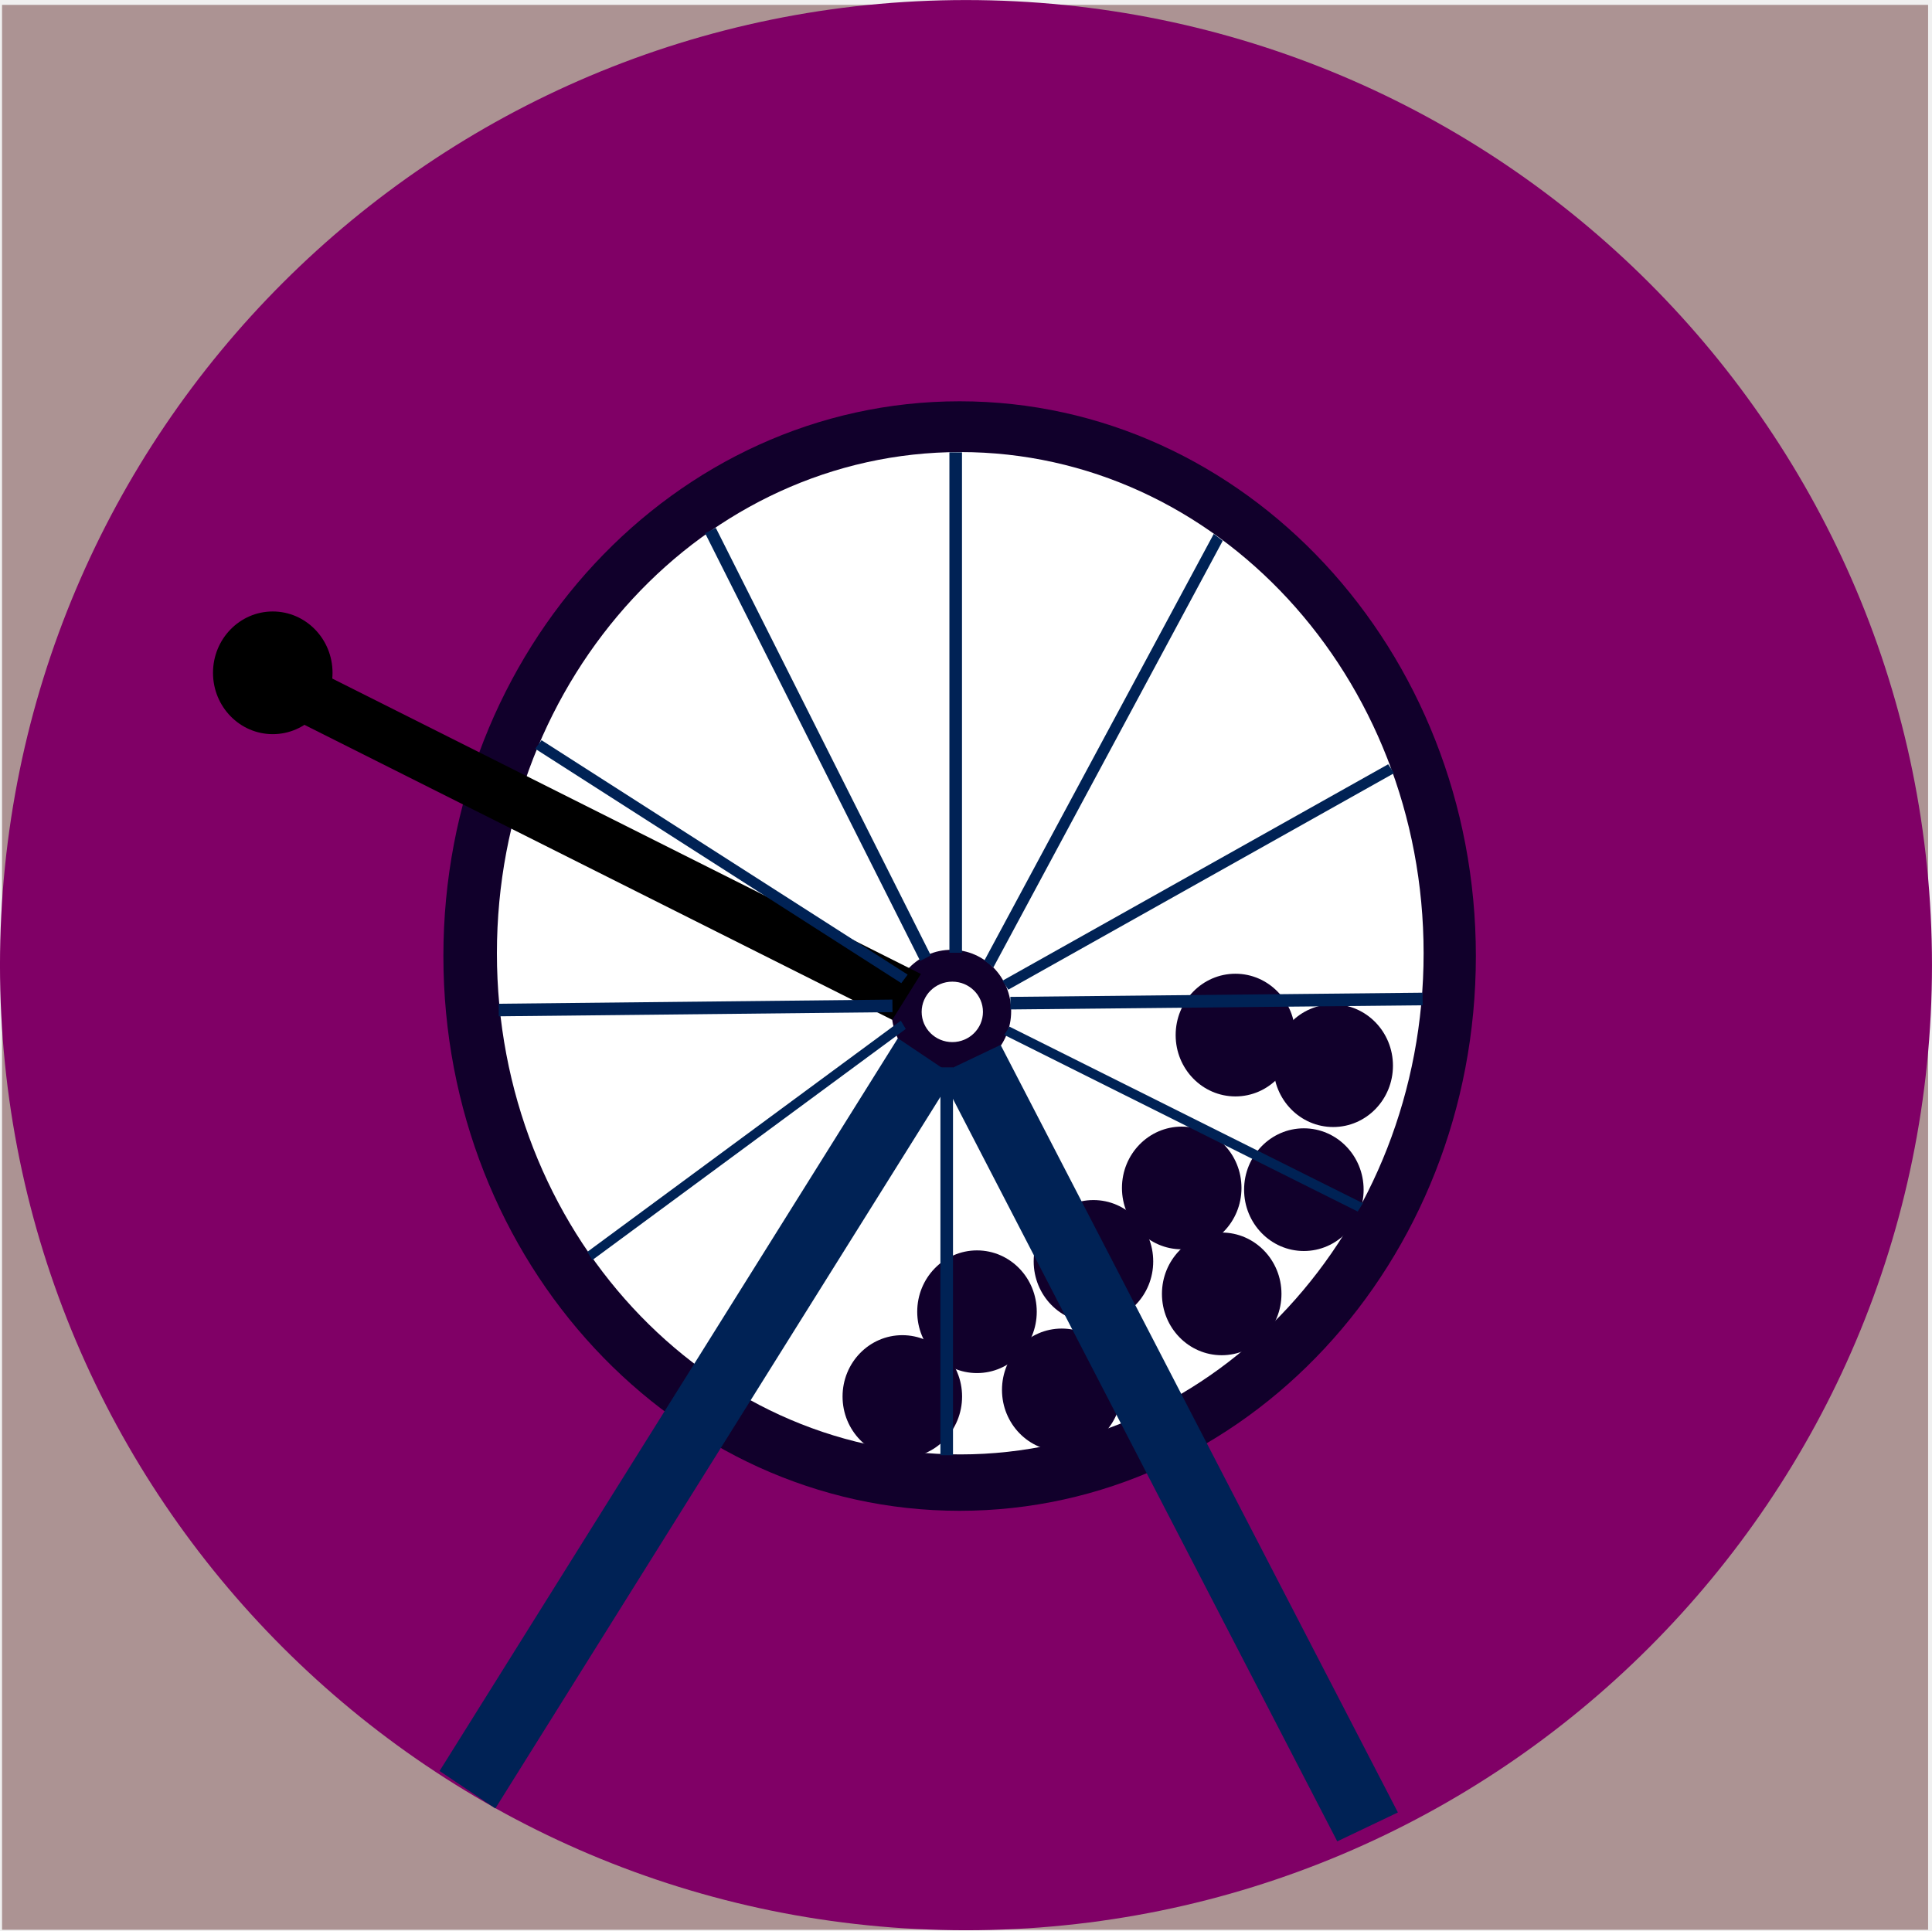
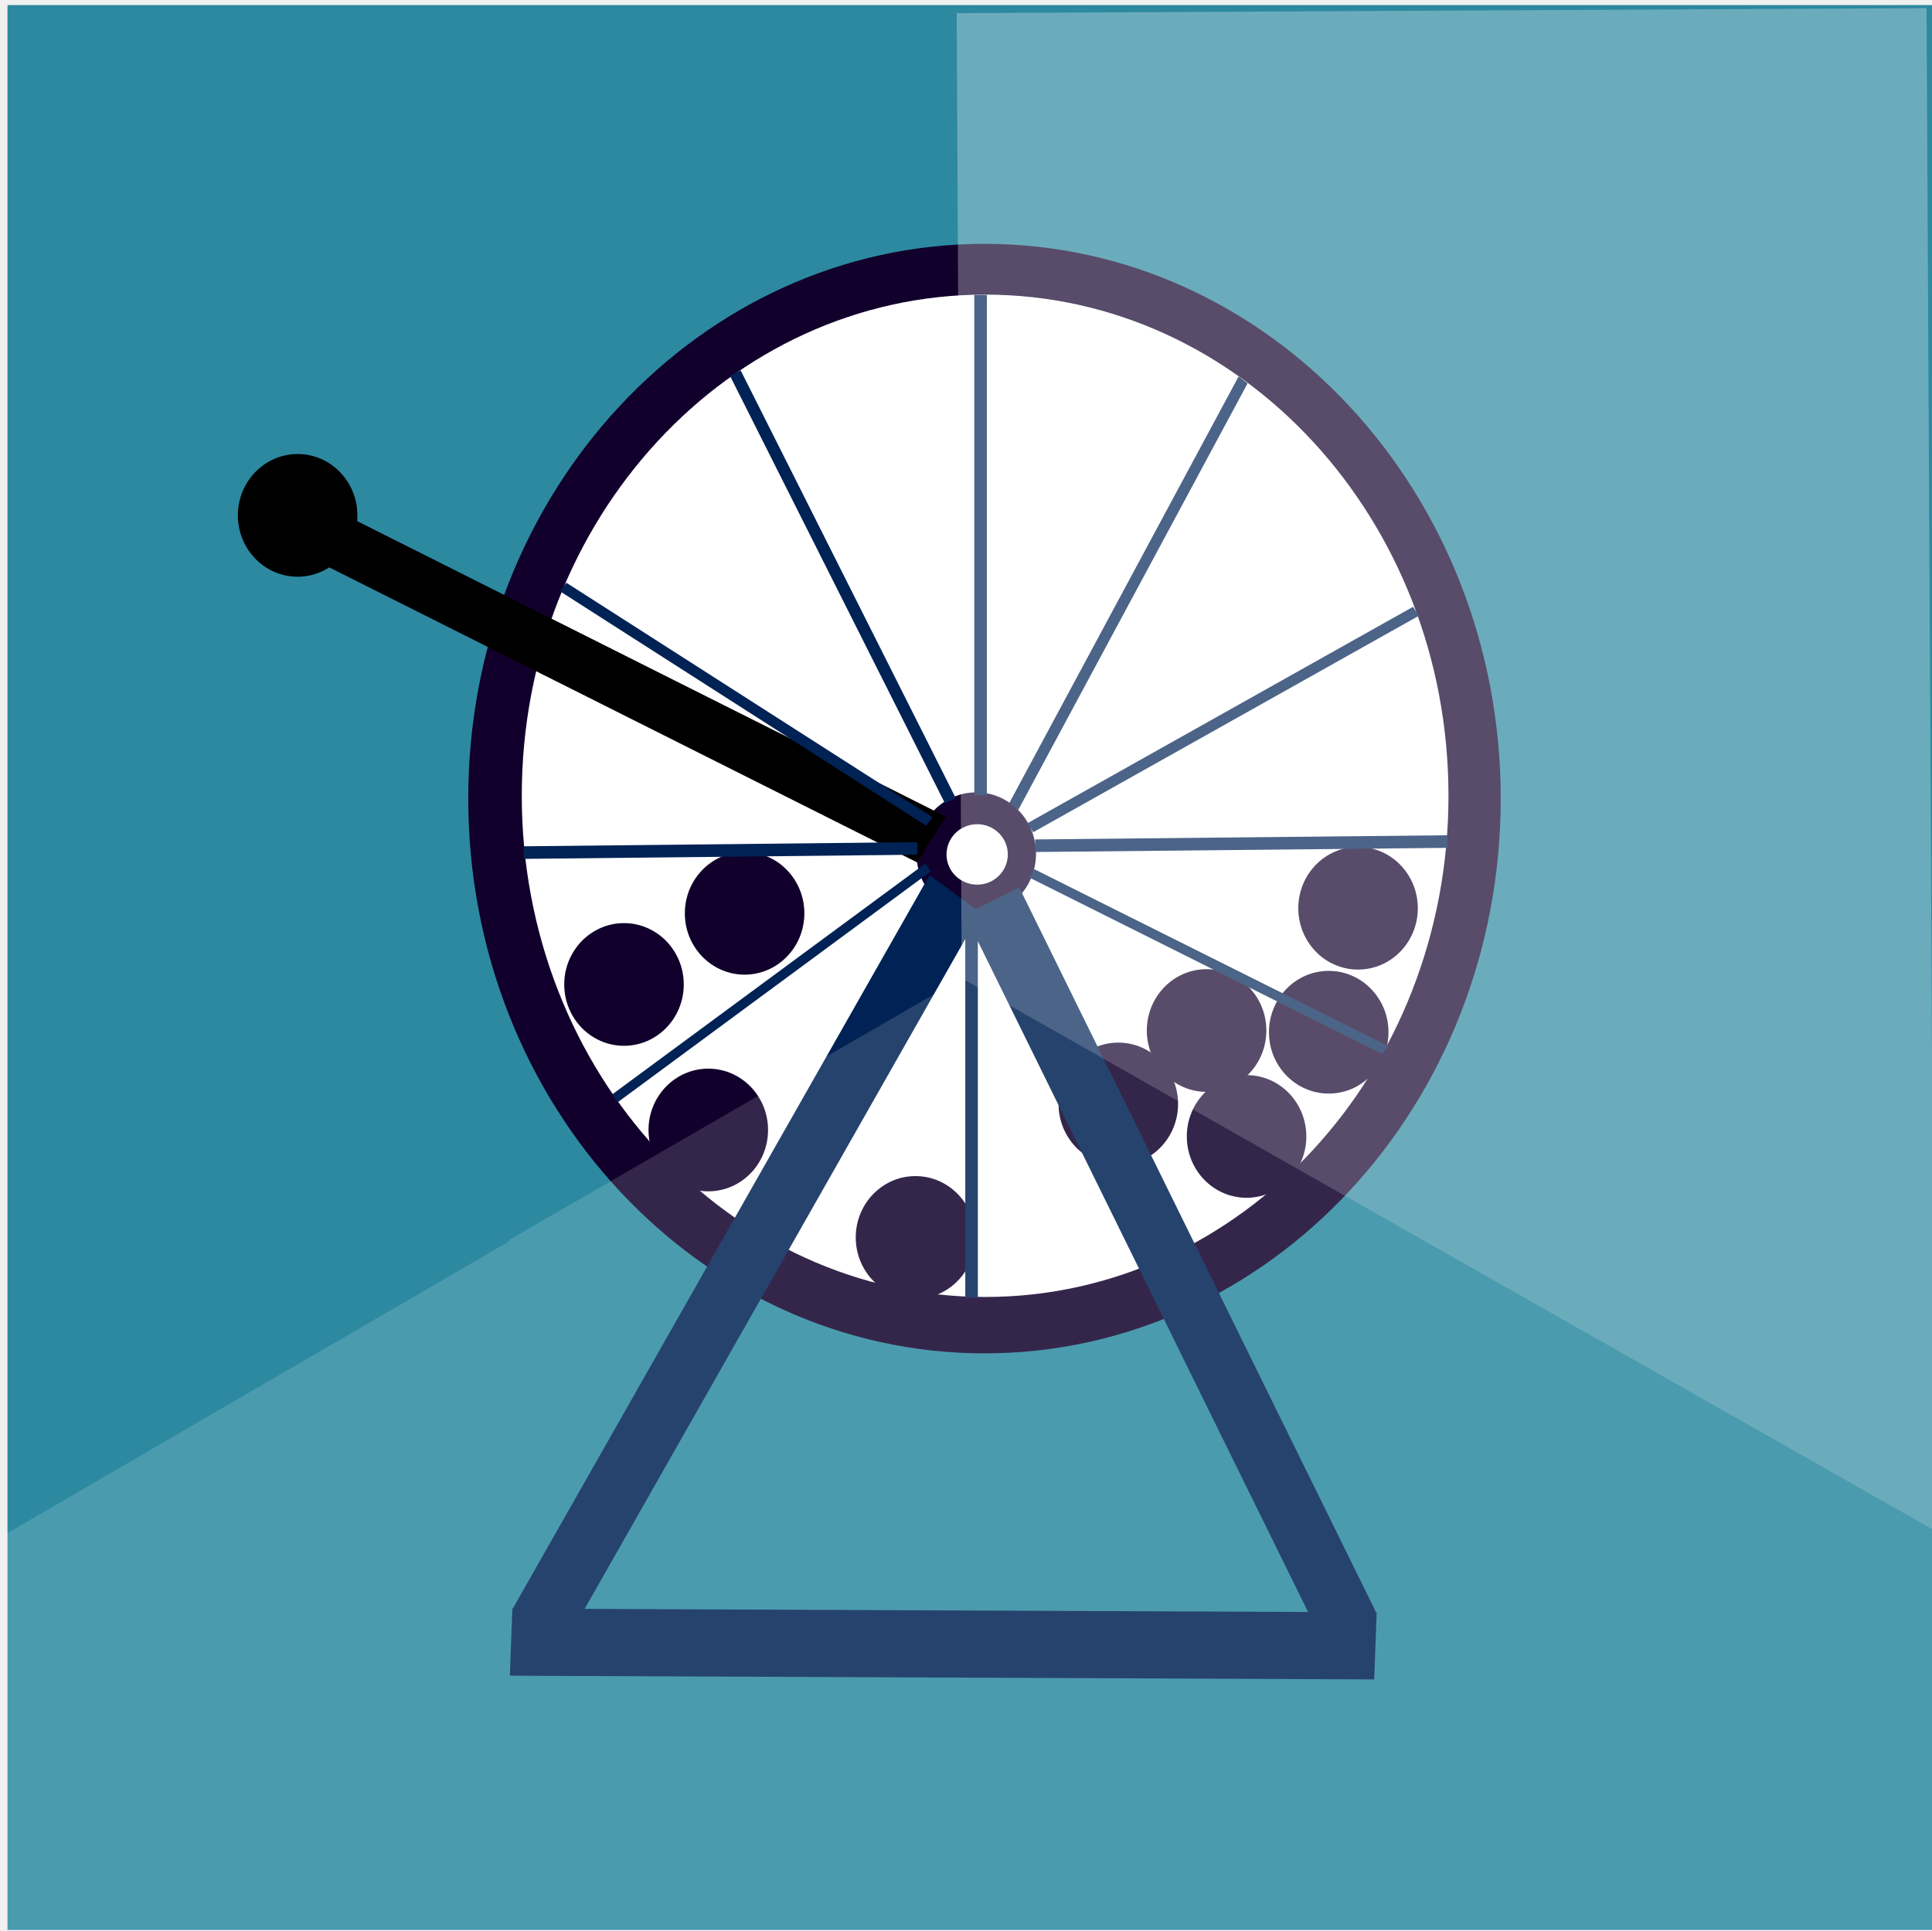
<svg xmlns="http://www.w3.org/2000/svg" style="enable-background:new" height="512" viewBox="0 0 512.4 512" width="512.4" version="1.1" id="svg2187">
  <defs id="defs2159">
    <rect x="188.705" y="220.295" width="130.273" height="95.639" id="rect5595" />
    <linearGradient id="a" y2="494" gradientUnits="userSpaceOnUse" x2="256" gradientTransform="matrix(1 0 0 1.076 0 -19.36)" y1="18" x1="256">
      <stop style="stop-color:#eaeaea" offset="0" id="stop2154" />
      <stop style="stop-color:#f4f4f4" offset="1" id="stop2156" />
    </linearGradient>
  </defs>
-   <rect style="fill:#ac9393;fill-rule:evenodd;stroke-width:1" id="rect5509" width="510.82" height="510.58" x="0.543" y="1.291" />
+   <rect style="fill:#2c89a0;fill-rule:evenodd;stroke-width:1" id="rect5509" width="510.82" height="510.58" x="1.984" y="1.342" />
  <path d="m-208.3 605.6c-7.842 0-14.55 5.029-17.32 12.19-0.061-0.001-0.121 0-0.182 0-7.088 0-12.83 6.002-12.83 13.41 0 7.404 5.746 13.41 12.83 13.41h17.5 16.33c5.155 0 9.333-4.365 9.333-9.75 0-4.543-2.974-8.363-7-9.445 0.001-0.103 0-0.202 0-0.305 0-10.77-8.357-19.5-18.67-19.5z" style="stroke-width:4;color:#000000;stroke:#ccc;enable-background:accumulate;display:none;fill:#fff" id="path2171" />
  <path style="stroke-width:4;color:#000000;stroke:#ccc;enable-background:accumulate;display:none;fill:none" d="m288.9 828.1c-6.349 0-11.78 4.072-14.02 9.867-0.05-0.001-0.098 0-0.148 0-5.738 0-10.39 4.86-10.39 10.85 0 5.995 4.652 10.85 10.39 10.85h14.17 13.22c4.173 0 7.557-3.534 7.557-7.894 0-3.678-2.408-6.771-5.667-7.647 0.001-0.083 0-0.163 0-0.247 0-8.719-6.766-15.79-15.11-15.79z" id="path2173" />
  <g style="display:none" transform="translate(0 -558.4)" id="g2185">
    <path d="m166.1 576.4h179.9c145.3 0 166.1 20.74 166.1 165.9v144.2c0 145.2-20.76 165.9-166.1 165.9h-179.9c-145.3 0-166.1-20-166.1-165.5v-144.2c0-145.2 20.76-165.9 166.1-165.9z" style="stroke:#00f;fill:#00f;display:inline;fill-opacity:.081" id="path2175" />
    <circle style="stroke-width:.833;fill-opacity:.081;color:#000000;stroke:#00f;enable-background:accumulate;display:inline;fill:#00f" cx="256" transform="matrix(1.2 0 0 1.2 -51.2 528.8)" cy="238" r="120" id="circle2177" />
    <rect style="stroke-linejoin:round;fill-opacity:.081;color:#000000;stroke:#00f;stroke-linecap:round;enable-background:accumulate;display:inline;fill:#00f" height="272" width="272" y="678.4" x="120" id="rect2179" />
    <rect style="stroke-linejoin:round;fill-opacity:.081;color:#000000;stroke:#00f;stroke-linecap:round;enable-background:accumulate;display:inline;fill:#00f" height="240" width="304" y="694.4" x="104" id="rect2181" />
    <rect style="stroke-linejoin:round;fill-opacity:.081;color:#000000;stroke:#00f;stroke-linecap:round;enable-background:accumulate;display:inline;fill:#00f" height="304" width="240" y="662.4" x="136" id="rect2183" />
  </g>
-   <ellipse style="opacity:1;fill:#800066;fill-rule:evenodd;stroke:#000000;stroke-width:0;stroke-linejoin:round;stroke-dasharray:none;stroke-opacity:1" id="path11023" cx="256.196" cy="256.004" rx="256.2" ry="255.992" />
-   <ellipse style="fill:#11002b;fill-rule:evenodd;stroke-width:0;stroke-linejoin:round;stroke-opacity:0.789" id="path559" cx="254.51" cy="253.59" rx="136.916" ry="147.148" />
-   <ellipse style="fill:#ffffff;fill-rule:evenodd;stroke-width:0;stroke-linejoin:round;stroke-opacity:0.789;enable-background:new" id="path559-3" cx="254.678" cy="252.845" rx="122.889" ry="132.937" />
-   <ellipse style="fill:#11002b;fill-rule:evenodd;stroke-width:0;stroke-linejoin:round;stroke-opacity:0.789;enable-background:new" id="path559-6-56" cx="259.114" cy="347.936" rx="15.85" ry="16.271" />
-   <ellipse style="fill:#11002b;fill-rule:evenodd;stroke-width:0;stroke-linejoin:round;stroke-opacity:0.789;enable-background:new" id="path559-6-56-0" cx="281.594" cy="368.669" rx="15.85" ry="16.271" />
-   <ellipse style="fill:#11002b;fill-rule:evenodd;stroke-width:0;stroke-linejoin:round;stroke-opacity:0.789;enable-background:new" id="path559-6-56-3" cx="290.002" cy="334.585" rx="15.85" ry="16.271" />
-   <ellipse style="fill:#11002b;fill-rule:evenodd;stroke-width:0;stroke-linejoin:round;stroke-opacity:0.789;enable-background:new" id="path559-6-56-3-2" cx="324.018" cy="343.201" rx="15.85" ry="16.271" />
-   <ellipse style="fill:#11002b;fill-rule:evenodd;stroke-width:0;stroke-linejoin:round;stroke-opacity:0.789;enable-background:new" id="path559-6-56-3-8" cx="313.412" cy="315.105" rx="15.85" ry="16.271" />
-   <ellipse style="fill:#11002b;fill-rule:evenodd;stroke-width:0;stroke-linejoin:round;stroke-opacity:0.789;enable-background:new" id="path559-6-56-3-9" cx="345.807" cy="315.557" rx="15.85" ry="16.271" />
-   <ellipse style="fill:#11002b;fill-rule:evenodd;stroke-width:0;stroke-linejoin:round;stroke-opacity:0.789;enable-background:new" id="path559-6-56-3-7" cx="353.586" cy="282.67" rx="15.85" ry="16.271" />
-   <ellipse style="fill:#11002b;fill-rule:evenodd;stroke-width:0;stroke-linejoin:round;stroke-opacity:0.789;enable-background:new" id="path559-6-56-3-3" cx="327.654" cy="274.553" rx="15.85" ry="16.271" />
-   <ellipse style="fill:#11002b;fill-rule:evenodd;stroke-width:0;stroke-linejoin:round;stroke-opacity:0.789;enable-background:new" id="path559-6-56-06" cx="252.327" cy="268.206" rx="15.85" ry="16.271" />
-   <ellipse style="fill:#ffffff;fill-rule:evenodd;stroke-width:0;stroke-linejoin:round;stroke-opacity:0.789;enable-background:new" id="path559-6-7-2-2" cx="252.569" cy="268.399" rx="8.129" ry="8.017" />
-   <ellipse style="fill:#11002b;fill-rule:evenodd;stroke-width:0;stroke-linejoin:round;stroke-opacity:0.789;enable-background:new" id="path559-6-56-6" cx="239.311" cy="370.424" rx="15.85" ry="16.271" />
-   <rect style="fill:#002255;fill-rule:evenodd;stroke-width:1" id="rect900" width="229.241" height="17.818" x="-325.084" y="348.111" transform="matrix(0.5302446,-0.8478447,0.8300638,0.5576684,0,0)" />
-   <rect style="fill:#000000;fill-rule:evenodd;stroke-width:1.002;enable-background:new" id="rect900-6" width="191.482" height="14.346" x="153.967" y="121.857" transform="matrix(0.8937478,0.4485699,-0.5293603,0.8483971,0,0)" />
-   <ellipse style="fill:#000000;fill-rule:evenodd;stroke-width:0;stroke-linejoin:round;stroke-opacity:0.789;enable-background:new" id="path559-6-56-6-1" cx="72.343" cy="178.463" rx="15.85" ry="16.271" />
-   <rect style="fill:#002255;fill-rule:evenodd;stroke-width:1;enable-background:new" id="rect900-8" width="229.241" height="17.818" x="364.586" y="-108.346" transform="matrix(0.4596429,0.8881038,-0.9026503,0.4303748,0,0)" />
-   <rect style="fill:#002255;fill-rule:evenodd;stroke-width:1" id="rect929" width="3.336" height="132.733" x="251.8" y="119.985" />
-   <rect style="fill:#002255;fill-rule:evenodd;stroke-width:1;enable-background:new" id="rect929-0" width="3.179" height="126.964" x="103.542" y="210.9" transform="matrix(0.8911363,-0.4537357,0.4492089,0.8934268,0,0)" />
-   <rect style="fill:#002255;fill-rule:evenodd;stroke-width:1.001;enable-background:new" id="rect929-2" width="2.821" height="115.306" x="-90.942" y="233.057" transform="matrix(0.597427,-0.8019233,0.8421521,0.53924,0,0)" />
-   <rect style="fill:#002255;fill-rule:evenodd;stroke-width:1.002;enable-background:new" id="rect929-2-9" width="2.552" height="103.3" x="361.293" y="-65.527" transform="matrix(0.5152975,0.8570113,-0.8048148,0.5935259,0,0)" />
-   <rect style="fill:#002255;fill-rule:evenodd;stroke-width:1.002;enable-background:new" id="rect929-2-9-2" width="2.59" height="104.796" x="124.454" y="-477.661" transform="matrix(-0.5288146,0.8487374,-0.8945168,-0.4470343,0,0)" />
-   <rect style="fill:#002255;fill-rule:evenodd;stroke-width:1.006;enable-background:new" id="rect929-3" width="3.001" height="128.478" x="355.134" y="-84.317" transform="matrix(0.794025,0.6078851,-0.4734846,0.8808021,0,0)" />
-   <rect style="fill:#002255;fill-rule:evenodd;stroke-width:1;enable-background:new" id="rect929-7" width="3.336" height="102.874" x="249.416" y="283.118" />
-   <rect style="fill:#002255;fill-rule:evenodd;stroke-width:1;enable-background:new" id="rect929-9" width="3.336" height="104.423" x="267.627" y="-234.942" transform="matrix(0.00655032,0.9999786,-0.999944,0.01058357,0,0)" />
-   <rect style="fill:#002255;fill-rule:evenodd;stroke-width:1;enable-background:new" id="rect929-9-2" width="3.336" height="109.341" x="267.116" y="-375.48" transform="matrix(0.00685882,0.9999765,-0.9999489,0.01010757,0,0)" />
-   <rect style="fill:#002255;fill-rule:evenodd;stroke-width:1.001;enable-background:new" id="rect929-75" width="2.838" height="117.325" x="357.981" y="-195.032" transform="matrix(0.5533605,0.8329418,-0.8720305,0.4894516,0,0)" />
+   <ellipse style="fill:#11002b;fill-rule:evenodd;stroke-width:0;stroke-linejoin:round;stroke-opacity:0.789" id="path559" cx="261.104" cy="211.828" rx="136.916" ry="147.148" />
+   <ellipse style="fill:#ffffff;fill-rule:evenodd;stroke-width:0;stroke-linejoin:round;stroke-opacity:0.789;enable-background:new" id="path559-3" cx="261.272" cy="211.083" rx="122.889" ry="132.937" />
+   <ellipse style="fill:#11002b;fill-rule:evenodd;stroke-width:0;stroke-linejoin:round;stroke-opacity:0.789;enable-background:new" id="path559-6-56" cx="187.849" cy="299.729" rx="15.85" ry="16.271" />
+   <ellipse style="fill:#11002b;fill-rule:evenodd;stroke-width:0;stroke-linejoin:round;stroke-opacity:0.789;enable-background:new" id="path559-6-56-0" cx="197.481" cy="242.254" rx="15.85" ry="16.271" />
+   <ellipse style="fill:#11002b;fill-rule:evenodd;stroke-width:0;stroke-linejoin:round;stroke-opacity:0.789;enable-background:new" id="path559-6-56-3" cx="296.596" cy="292.823" rx="15.85" ry="16.271" />
+   <ellipse style="fill:#11002b;fill-rule:evenodd;stroke-width:0;stroke-linejoin:round;stroke-opacity:0.789;enable-background:new" id="path559-6-56-3-2" cx="330.611" cy="301.439" rx="15.85" ry="16.271" />
+   <ellipse style="fill:#11002b;fill-rule:evenodd;stroke-width:0;stroke-linejoin:round;stroke-opacity:0.789;enable-background:new" id="path559-6-56-3-8" cx="320.006" cy="273.344" rx="15.85" ry="16.271" />
+   <ellipse style="fill:#11002b;fill-rule:evenodd;stroke-width:0;stroke-linejoin:round;stroke-opacity:0.789;enable-background:new" id="path559-6-56-3-9" cx="352.4" cy="273.795" rx="15.85" ry="16.271" />
+   <ellipse style="fill:#11002b;fill-rule:evenodd;stroke-width:0;stroke-linejoin:round;stroke-opacity:0.789;enable-background:new" id="path559-6-56-3-7" cx="360.18" cy="240.908" rx="15.85" ry="16.271" />
+   <ellipse style="fill:#11002b;fill-rule:evenodd;stroke-width:0;stroke-linejoin:round;stroke-opacity:0.789;enable-background:new" id="path559-6-56-3-3" cx="242.807" cy="328.225" rx="15.85" ry="16.271" />
+   <ellipse style="fill:#11002b;fill-rule:evenodd;stroke-width:0;stroke-linejoin:round;stroke-opacity:0.789;enable-background:new" id="path559-6-56-06" cx="258.92" cy="226.444" rx="15.85" ry="16.271" />
+   <ellipse style="fill:#ffffff;fill-rule:evenodd;stroke-width:0;stroke-linejoin:round;stroke-opacity:0.789;enable-background:new" id="path559-6-7-2-2" cx="259.163" cy="226.637" rx="8.129" ry="8.017" />
+   <ellipse style="fill:#11002b;fill-rule:evenodd;stroke-width:0;stroke-linejoin:round;stroke-opacity:0.789;enable-background:new" id="path559-6-56-6" cx="165.495" cy="261.127" rx="15.85" ry="16.271" />
+   <rect style="fill:#002255;fill-rule:evenodd;stroke-width:1.004" id="rect900" width="223.848" height="16.734" x="-264.162" y="331.406" transform="matrix(0.4939903,-0.8694674,0.8040203,0.5946019,0,0)" />
+   <rect style="fill:#000000;fill-rule:evenodd;stroke-width:1.002;enable-background:new" id="rect900-6" width="191.482" height="14.346" x="137.383" y="81.401" transform="matrix(0.8937478,0.4485699,-0.5293603,0.8483971,0,0)" />
+   <ellipse style="fill:#000000;fill-rule:evenodd;stroke-width:0;stroke-linejoin:round;stroke-opacity:0.789;enable-background:new" id="path559-6-56-6-1" cx="78.937" cy="136.701" rx="15.85" ry="16.271" />
+   <rect style="fill:#002255;fill-rule:evenodd;stroke-width:1;enable-background:new" id="rect900-8" width="214.156" height="16.148" x="331.594" y="-138.581" transform="matrix(0.441621,0.8972017,-0.8939508,0.4481651,0,0)" />
+   <rect style="fill:#002255;fill-rule:evenodd;stroke-width:1" id="rect929" width="3.336" height="132.733" x="258.394" y="78.224" />
+   <rect style="fill:#002255;fill-rule:evenodd;stroke-width:1;enable-background:new" id="rect929-0" width="3.179" height="126.964" x="128.193" y="176.676" transform="matrix(0.8911363,-0.4537357,0.4492089,0.8934268,0,0)" />
+   <rect style="fill:#002255;fill-rule:evenodd;stroke-width:1.001;enable-background:new" id="rect929-2" width="2.821" height="115.306" x="-52.12" y="213.346" transform="matrix(0.597427,-0.8019233,0.8421521,0.53924,0,0)" />
+   <rect style="fill:#002255;fill-rule:evenodd;stroke-width:1.002;enable-background:new" id="rect929-2-9" width="2.552" height="103.3" x="331.464" y="-92.818" transform="matrix(0.5152975,0.8570113,-0.8048148,0.5935259,0,0)" />
+   <rect style="fill:#002255;fill-rule:evenodd;stroke-width:1.002;enable-background:new" id="rect929-2-9-2" width="2.59" height="104.796" x="83.972" y="-461.1" transform="matrix(-0.5288146,0.8487374,-0.8945168,-0.4470343,0,0)" />
+   <rect style="fill:#002255;fill-rule:evenodd;stroke-width:1.006;enable-background:new" id="rect929-3" width="3.001" height="128.478" x="340.987" y="-121.967" transform="matrix(0.794025,0.6078851,-0.4734846,0.8808021,0,0)" />
+   <rect style="fill:#002255;fill-rule:evenodd;stroke-width:1;enable-background:new" id="rect929-7" width="3.336" height="102.874" x="256.01" y="241.356" />
+   <rect style="fill:#002255;fill-rule:evenodd;stroke-width:1;enable-background:new" id="rect929-9" width="3.336" height="104.423" x="225.937" y="-241.809" transform="matrix(0.00655032,0.9999786,-0.999944,0.01058357,0,0)" />
+   <rect style="fill:#002255;fill-rule:evenodd;stroke-width:1;enable-background:new" id="rect929-9-2" width="3.336" height="109.341" x="225.423" y="-382.36" transform="matrix(0.00685882,0.9999765,-0.9999489,0.01010757,0,0)" />
+   <rect style="fill:#002255;fill-rule:evenodd;stroke-width:1.001;enable-background:new" id="rect929-75" width="2.838" height="117.325" x="324.698" y="-223.714" transform="matrix(0.5533605,0.8329418,-0.8720305,0.4894516,0,0)" />
+   <rect style="fill:#002255;fill-rule:evenodd;stroke-width:1;enable-background:new" id="rect900-8-3" width="229.241" height="17.818" x="151.639" y="426.315" transform="matrix(0.9999908,0.00428306,-0.0369598,0.9993167,0,0)" />
+   <g transform="matrix(-0.0052034,-0.9999866,1.004794,-0.00517851,17.24913,516.7085)" id="g2156" style="stroke-width:0.998;enable-background:new">
+     <path style="color:#000000;opacity:0.3;fill:#ffffff;stroke-width:0.998;enable-background:accumulate" d="M 256,256 108.2,512 H 512 V 256 H 389.3 Z" transform="translate(0,-18)" id="path2152" />
+     <path style="color:#000000;opacity:0.15;fill:#ffffff;stroke-width:0.998;enable-background:accumulate" d="M 0,0 V 512 H 108.2 L 184.6,379.7 256,256 187.1,136 186.9,136.3 108.2,0 Z" transform="translate(0,-18)" id="path2154" />
+   </g>
</svg>
